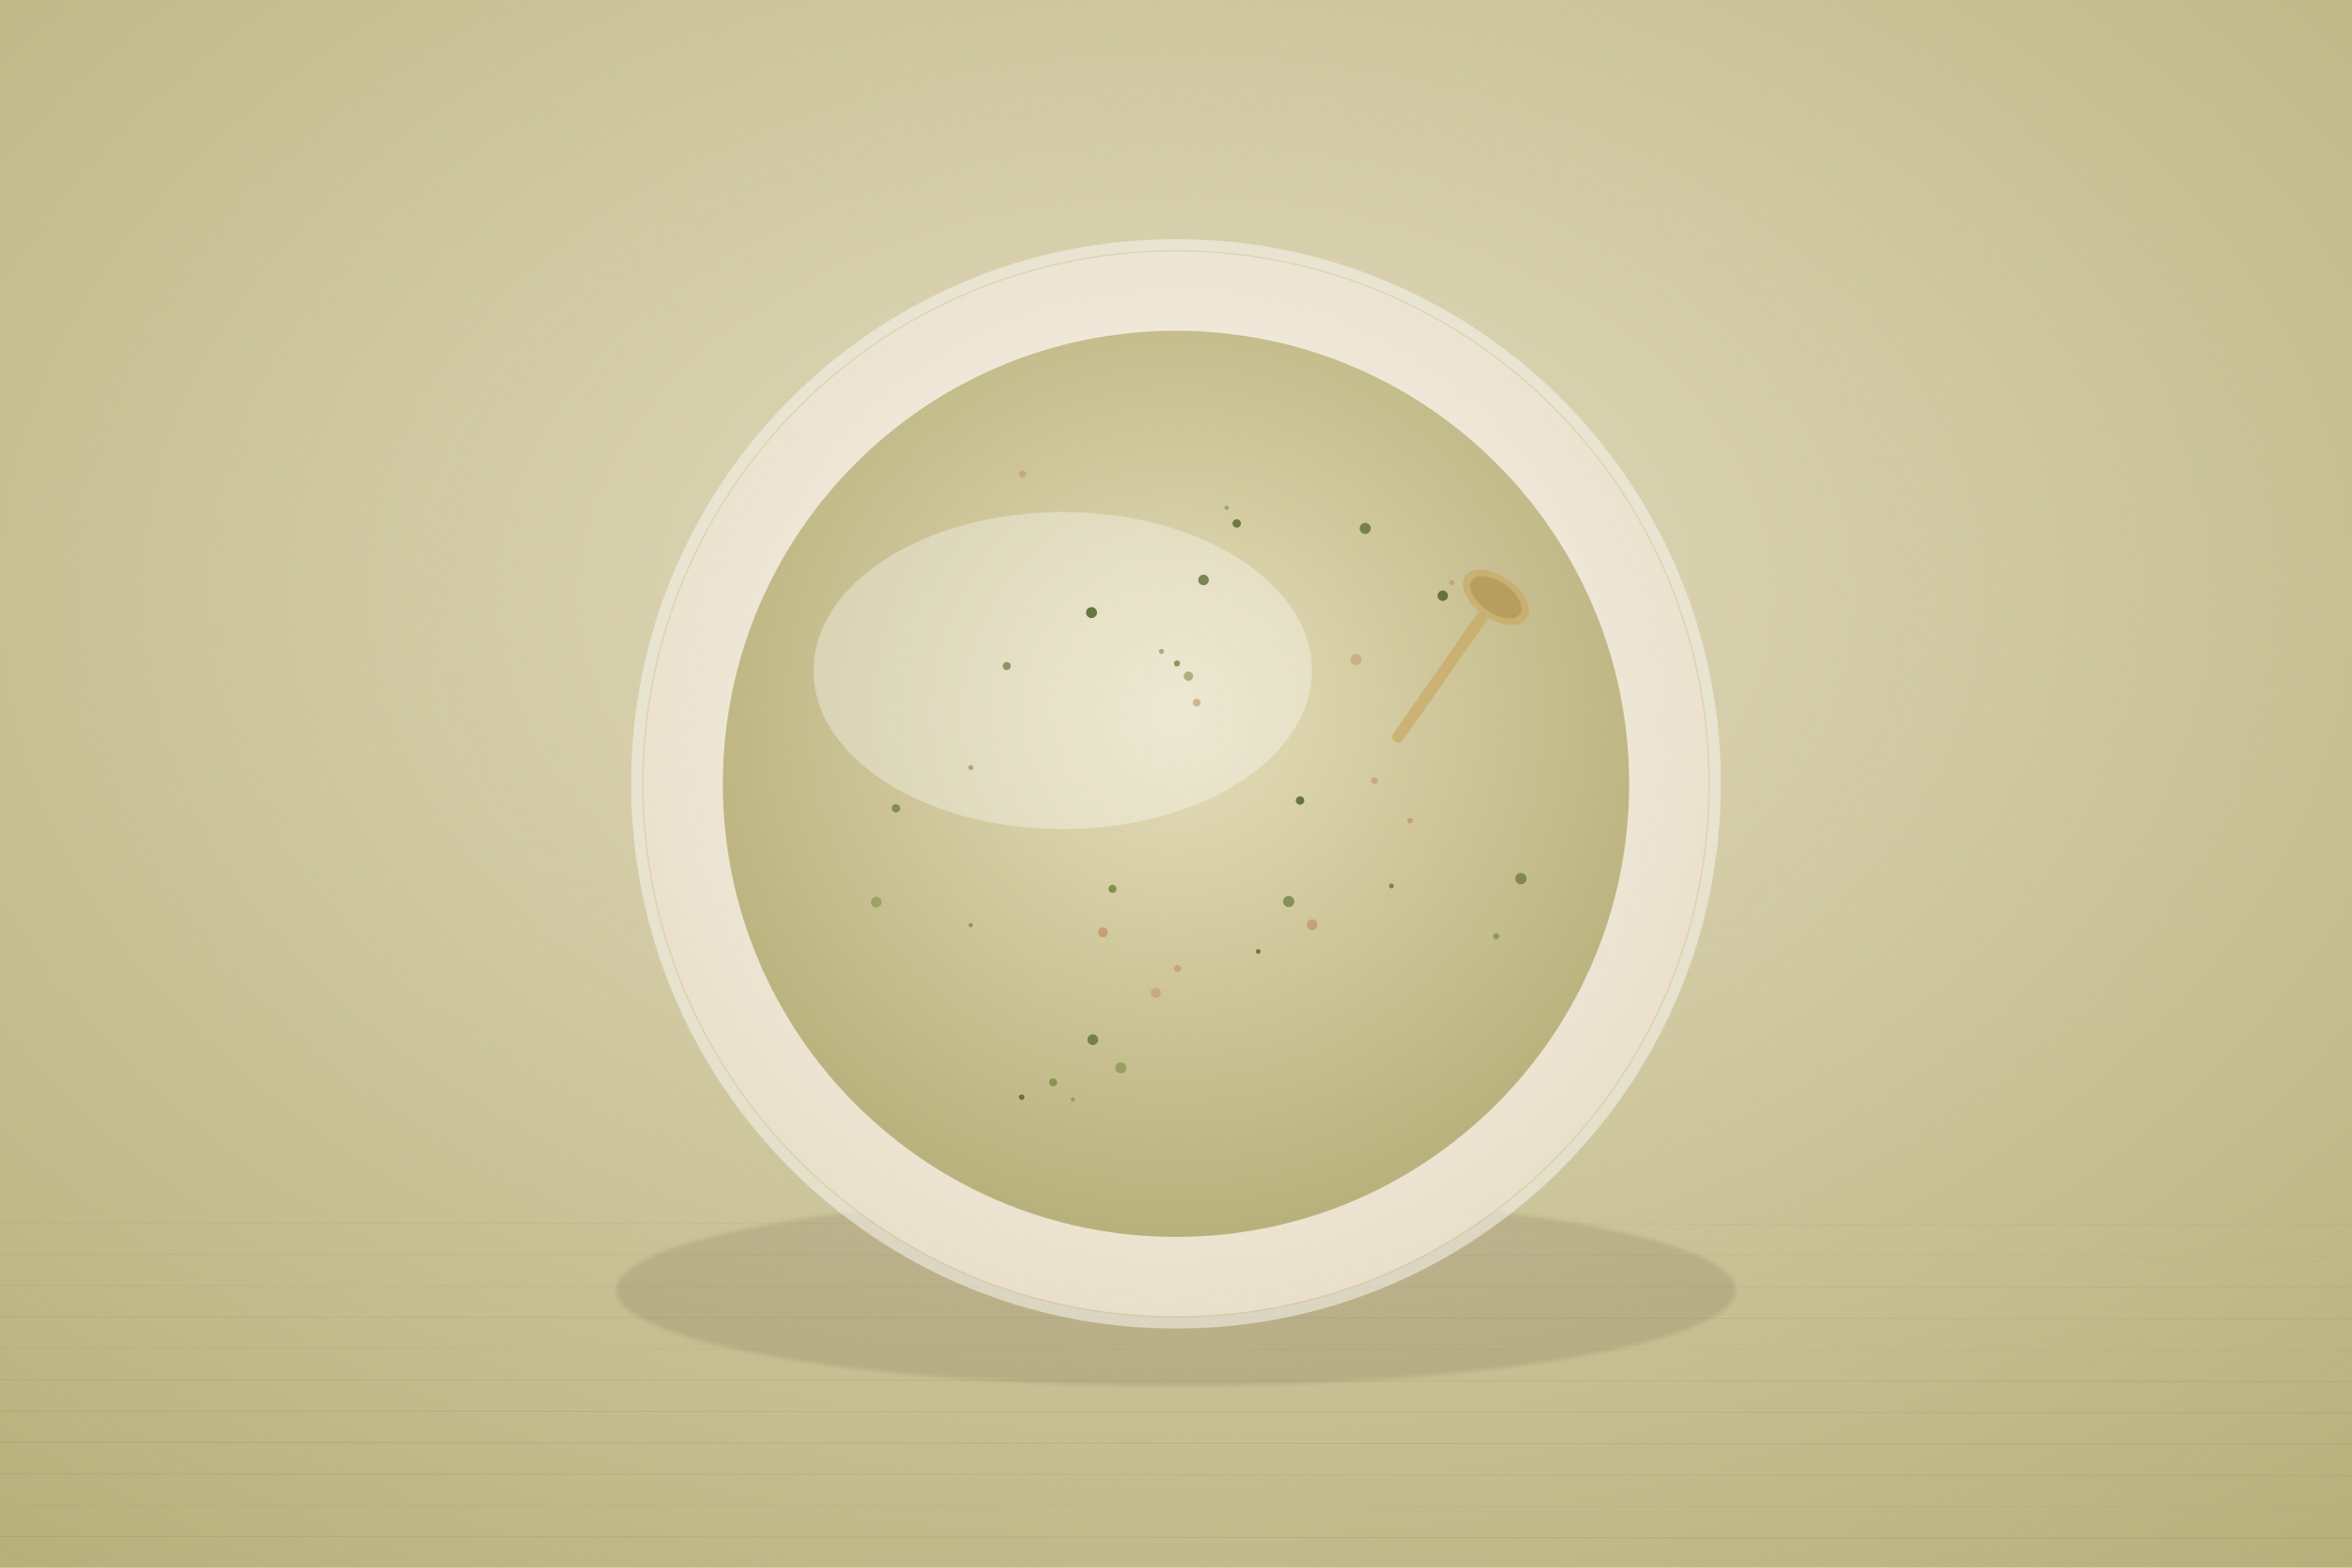
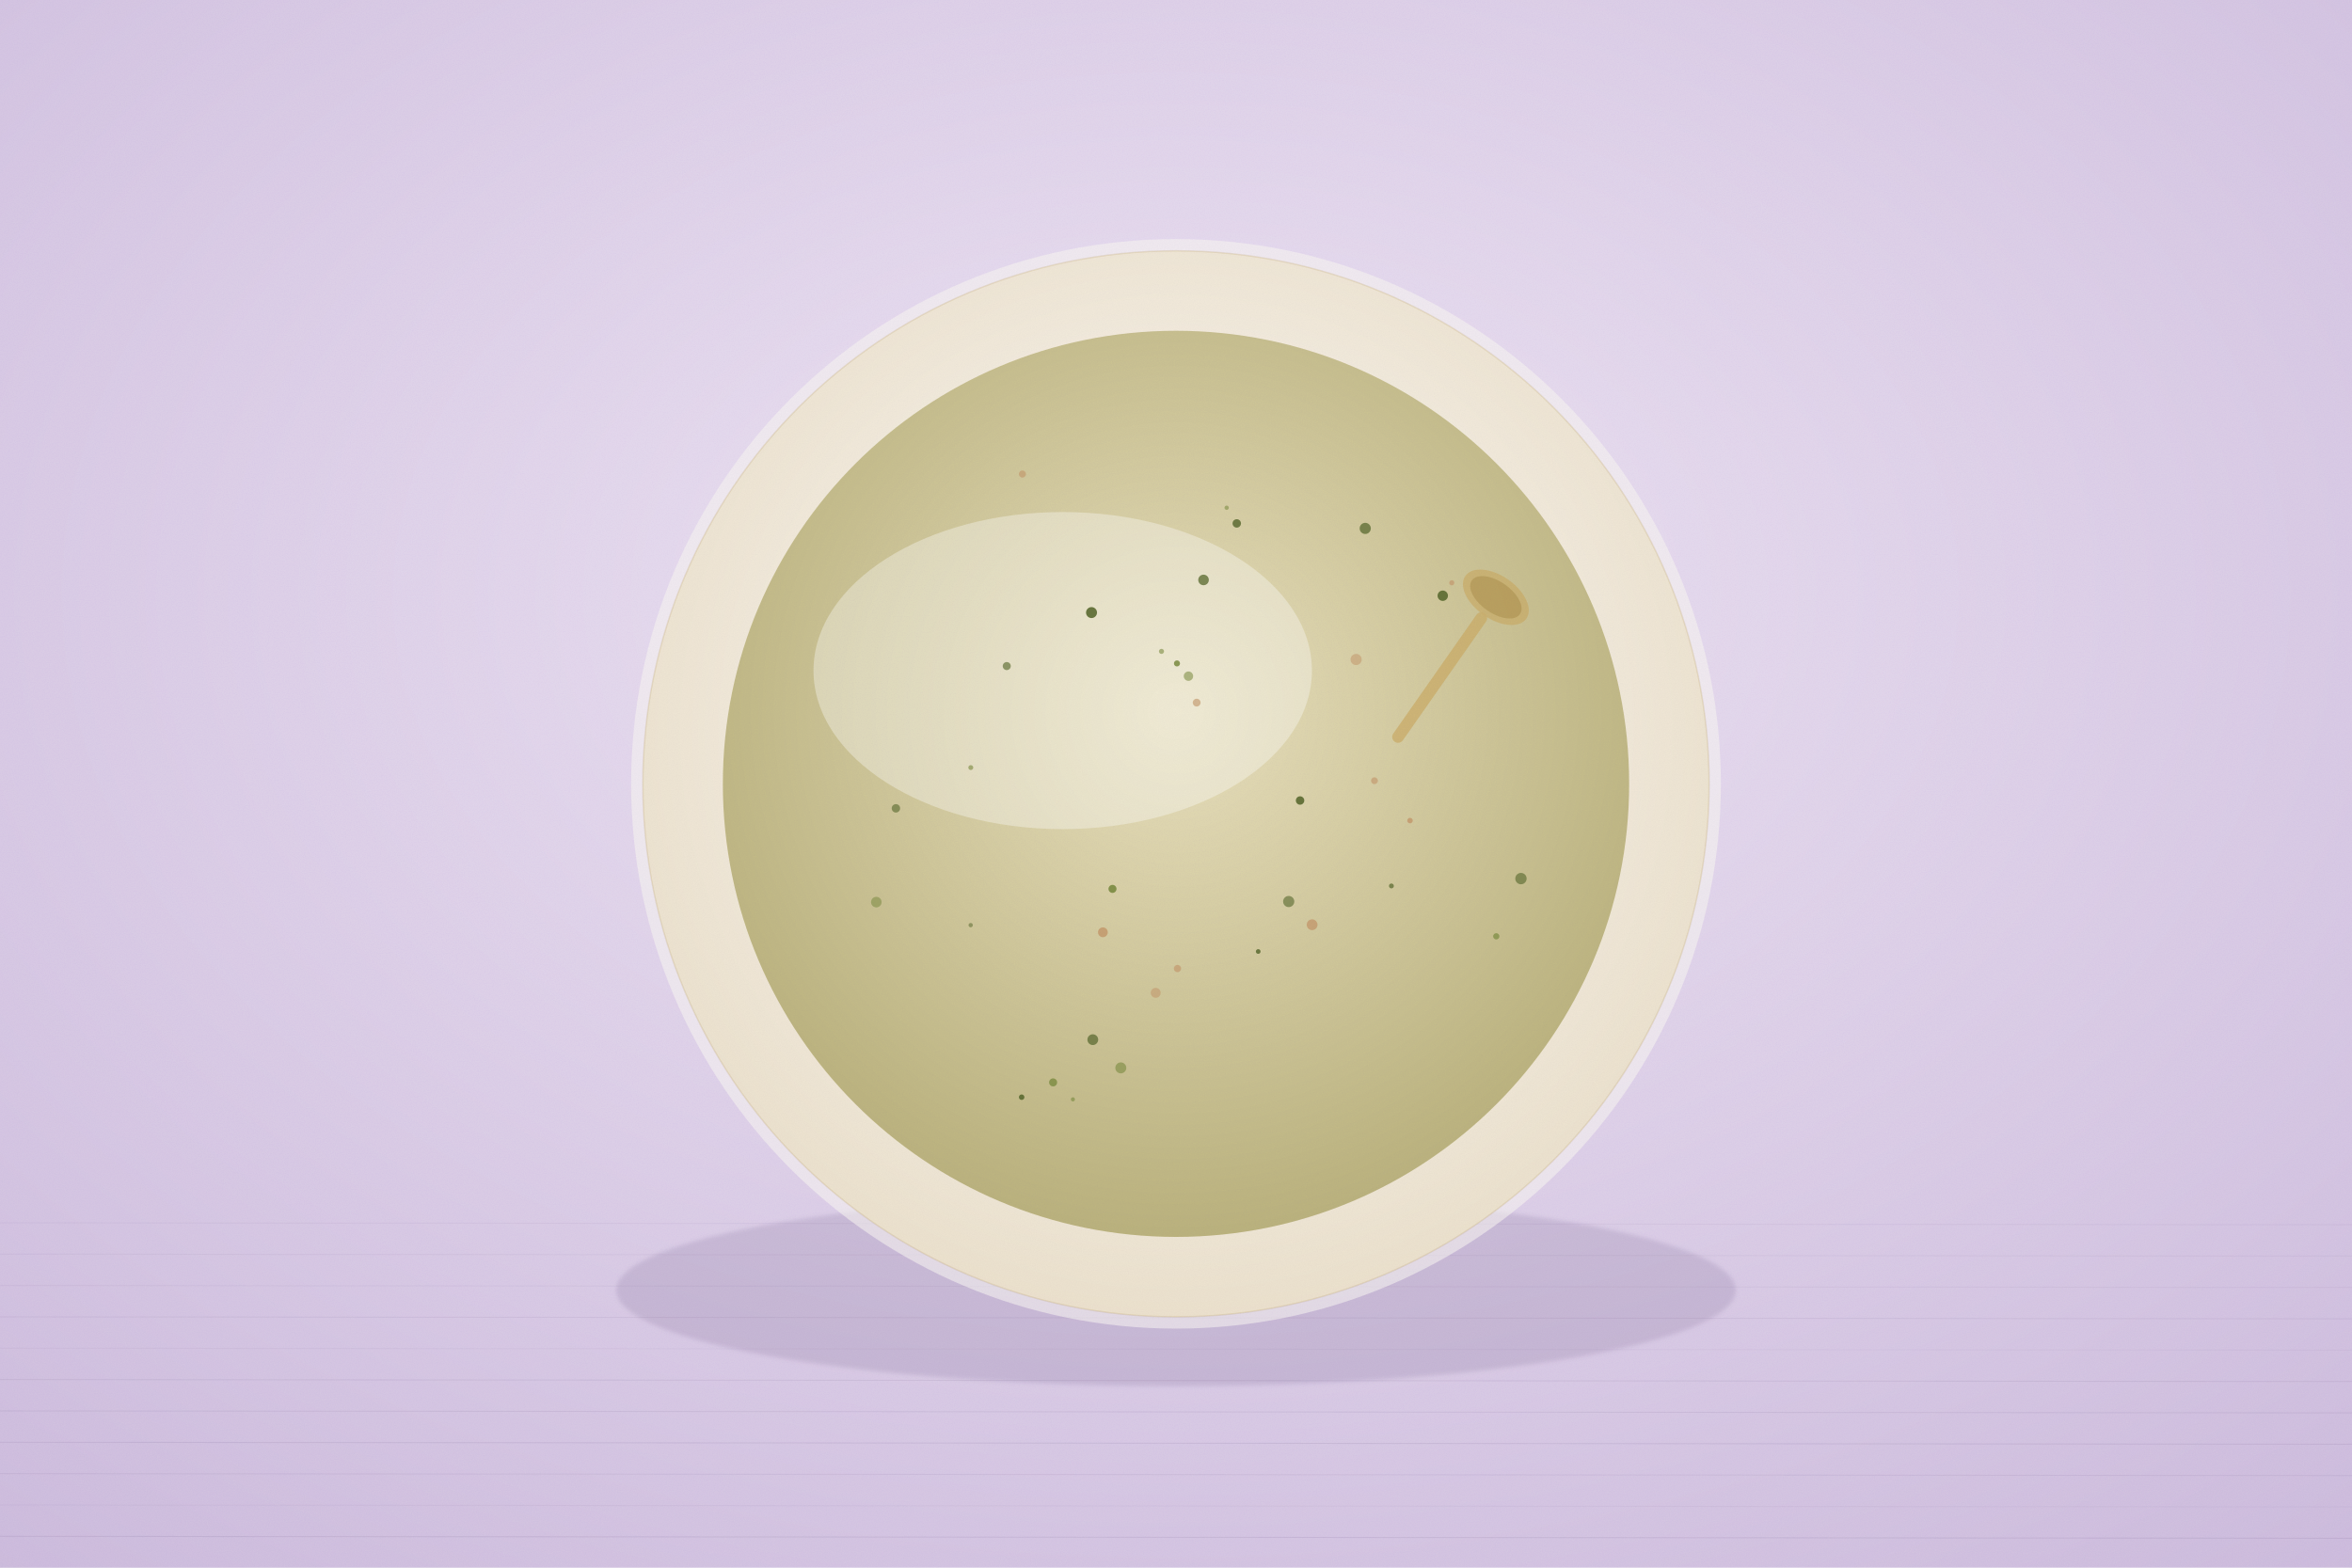
<svg xmlns="http://www.w3.org/2000/svg" viewBox="0 0 2400 1600" preserveAspectRatio="xMidYMid slice">
  <defs>
    <radialGradient id="bg" cx="50%" cy="38%" r="80%">
-       <stop offset="0%" stop-color="#E5DEC1" />
-       <stop offset="100%" stop-color="#B8B07A" />
+       <stop offset="0%" stop-color="#EDE4F4" />
+       <stop offset="100%" stop-color="#CDBCDD" />
    </radialGradient>
    <radialGradient id="rim" cx="50%" cy="45%" r="65%">
      <stop offset="0%" stop-color="#FFFEFB" />
      <stop offset="100%" stop-color="#E8DCC4" />
    </radialGradient>
    <radialGradient id="pudding" cx="50%" cy="42%" r="60%">
      <stop offset="0%" stop-color="#E8E0BD" />
      <stop offset="100%" stop-color="#B8B07A" />
    </radialGradient>
    <filter id="soft" x="-20%" y="-20%" width="140%" height="140%">
      <feGaussianBlur stdDeviation="2" />
    </filter>
    <filter id="grain" x="0" y="0" width="100%" height="100%">
      <feTurbulence type="fractalNoise" baseFrequency="0.85" numOctaves="2" seed="33" />
-       <feColorMatrix values="0 0 0 0 0.2  0 0 0 0 0.15  0 0 0 0 0.1  0 0 0 0.08 0" />
+       <feColorMatrix values="0 0 0 0 0.16  0 0 0 0 0.1  0 0 0 0 0.22  0 0 0 0.08 0" />
      <feComposite in2="SourceGraphic" operator="in" />
    </filter>
  </defs>
  <rect width="2400" height="1600" fill="url(#bg)" />
-   <line x1="0" y1="1248.0" x2="2400" y2="1250.0" stroke="#3D2817" stroke-width="1" opacity="0.05" />
-   <line x1="0" y1="1280.0" x2="2400" y2="1282.0" stroke="#3D2817" stroke-width="1" opacity="0.05" />
-   <line x1="0" y1="1312.0" x2="2400" y2="1314.0" stroke="#3D2817" stroke-width="1" opacity="0.05" />
-   <line x1="0" y1="1344.0" x2="2400" y2="1346.0" stroke="#3D2817" stroke-width="1" opacity="0.07" />
-   <line x1="0" y1="1376.0" x2="2400" y2="1378.0" stroke="#3D2817" stroke-width="1" opacity="0.04" />
-   <line x1="0" y1="1408.0" x2="2400" y2="1410.0" stroke="#3D2817" stroke-width="1" opacity="0.08" />
-   <line x1="0" y1="1440.0" x2="2400" y2="1442.0" stroke="#3D2817" stroke-width="1" opacity="0.08" />
-   <line x1="0" y1="1472.0" x2="2400" y2="1474.0" stroke="#3D2817" stroke-width="1" opacity="0.09" />
-   <line x1="0" y1="1504.0" x2="2400" y2="1506.0" stroke="#3D2817" stroke-width="1" opacity="0.07" />
-   <line x1="0" y1="1536.0" x2="2400" y2="1538.0" stroke="#3D2817" stroke-width="1" opacity="0.04" />
-   <line x1="0" y1="1568.0" x2="2400" y2="1570.0" stroke="#3D2817" stroke-width="1" opacity="0.09" />
-   <line x1="0" y1="1600.0" x2="2400" y2="1602.0" stroke="#3D2817" stroke-width="1" opacity="0.06" />
-   <line x1="0" y1="1632.0" x2="2400" y2="1634.0" stroke="#3D2817" stroke-width="1" opacity="0.04" />
-   <line x1="0" y1="1664.0" x2="2400" y2="1666.0" stroke="#3D2817" stroke-width="1" opacity="0.07" />
-   <ellipse cx="1200" cy="1316.8" rx="571.2" ry="97.9" fill="#3D2817" opacity="0.12" filter="url(#soft)" />
+   <line x1="0" y1="1248.0" x2="2400" y2="1250.0" stroke="#3A2358" stroke-width="1" opacity="0.05" />
+   <line x1="0" y1="1280.0" x2="2400" y2="1282.0" stroke="#3A2358" stroke-width="1" opacity="0.05" />
+   <line x1="0" y1="1312.0" x2="2400" y2="1314.0" stroke="#3A2358" stroke-width="1" opacity="0.05" />
+   <line x1="0" y1="1344.0" x2="2400" y2="1346.0" stroke="#3A2358" stroke-width="1" opacity="0.07" />
+   <line x1="0" y1="1376.0" x2="2400" y2="1378.0" stroke="#3A2358" stroke-width="1" opacity="0.04" />
+   <line x1="0" y1="1408.0" x2="2400" y2="1410.0" stroke="#3A2358" stroke-width="1" opacity="0.08" />
+   <line x1="0" y1="1440.0" x2="2400" y2="1442.0" stroke="#3A2358" stroke-width="1" opacity="0.08" />
+   <line x1="0" y1="1472.0" x2="2400" y2="1474.0" stroke="#3A2358" stroke-width="1" opacity="0.09" />
+   <line x1="0" y1="1504.0" x2="2400" y2="1506.0" stroke="#3A2358" stroke-width="1" opacity="0.07" />
+   <line x1="0" y1="1536.0" x2="2400" y2="1538.0" stroke="#3A2358" stroke-width="1" opacity="0.04" />
+   <line x1="0" y1="1568.0" x2="2400" y2="1570.0" stroke="#3A2358" stroke-width="1" opacity="0.09" />
+   <line x1="0" y1="1600.0" x2="2400" y2="1602.0" stroke="#3A2358" stroke-width="1" opacity="0.06" />
+   <line x1="0" y1="1632.0" x2="2400" y2="1634.0" stroke="#3A2358" stroke-width="1" opacity="0.04" />
+   <line x1="0" y1="1664.0" x2="2400" y2="1666.0" stroke="#3A2358" stroke-width="1" opacity="0.07" />
+   <ellipse cx="1200" cy="1316.8" rx="571.2" ry="97.9" fill="#3A2358" opacity="0.12" filter="url(#soft)" />
  <circle cx="1200" cy="800" r="556.0" fill="#FAF7F2" opacity="0.55" />
  <circle cx="1200" cy="800" r="544" fill="url(#rim)" />
  <circle cx="1200" cy="800" r="544" fill="none" stroke="#A8893F" stroke-width="1.5" opacity="0.18" />
  <circle cx="1200" cy="800" r="462.4" fill="url(#pudding)" />
  <ellipse cx="1084.4" cy="684.4" rx="254.3" ry="161.8" fill="#FFFFFE" opacity="0.35" />
  <circle cx="1201.5" cy="988.5" r="3.7" fill="#C49A6C" opacity="0.70" />
  <circle cx="1115.1" cy="1061.1" r="5.5" fill="#5A6B2F" opacity="0.74" />
  <circle cx="1228.1" cy="591.9" r="5.4" fill="#5A6B2F" opacity="0.77" />
  <circle cx="1472.2" cy="608.0" r="5.3" fill="#5A6B2F" opacity="0.91" />
  <circle cx="1135.2" cy="907.2" r="4.1" fill="#7A8B3F" opacity="0.90" />
  <circle cx="1393.1" cy="539.3" r="5.7" fill="#5A6B2F" opacity="0.75" />
  <circle cx="1185.2" cy="664.8" r="2.6" fill="#7A8B3F" opacity="0.59" />
  <circle cx="1526.8" cy="955.6" r="3.2" fill="#7A8B3F" opacity="0.71" />
  <circle cx="990.5" cy="944.2" r="2.2" fill="#5A6B2F" opacity="0.55" />
  <circle cx="1315.0" cy="920.1" r="5.7" fill="#5A6B2F" opacity="0.63" />
  <circle cx="914.2" cy="825.0" r="4.3" fill="#5A6B2F" opacity="0.63" />
  <circle cx="1283.9" cy="971.1" r="2.4" fill="#5A6B2F" opacity="0.86" />
  <circle cx="990.6" cy="783.4" r="2.5" fill="#7A8B3F" opacity="0.62" />
  <circle cx="1402.5" cy="796.8" r="3.5" fill="#C49A6C" opacity="0.66" />
  <circle cx="1552.0" cy="896.7" r="5.8" fill="#5A6B2F" opacity="0.64" />
  <circle cx="1027.3" cy="679.8" r="4.1" fill="#5A6B2F" opacity="0.65" />
  <circle cx="1326.6" cy="817.0" r="4.3" fill="#5A6B2F" opacity="0.91" />
  <circle cx="1113.8" cy="625.2" r="5.6" fill="#5A6B2F" opacity="0.91" />
  <circle cx="1179.3" cy="1013.3" r="5.1" fill="#C49A6C" opacity="0.59" />
  <circle cx="1074.6" cy="1104.7" r="4.1" fill="#7A8B3F" opacity="0.80" />
  <circle cx="1481.4" cy="594.8" r="2.6" fill="#C49A6C" opacity="0.71" />
  <circle cx="1251.7" cy="518.2" r="2.2" fill="#7A8B3F" opacity="0.57" />
  <circle cx="1221.1" cy="717.1" r="4.0" fill="#C49A6C" opacity="0.64" />
  <circle cx="1438.8" cy="837.5" r="2.8" fill="#C49A6C" opacity="0.85" />
  <circle cx="1383.8" cy="673.1" r="5.7" fill="#C49A6C" opacity="0.56" />
  <circle cx="1042.5" cy="1119.8" r="2.8" fill="#5A6B2F" opacity="0.91" />
  <circle cx="1094.8" cy="1122.0" r="2.1" fill="#7A8B3F" opacity="0.63" />
  <circle cx="1338.9" cy="943.8" r="5.5" fill="#C49A6C" opacity="0.81" />
  <circle cx="1143.7" cy="1089.9" r="5.6" fill="#7A8B3F" opacity="0.61" />
  <circle cx="1043.3" cy="483.8" r="3.6" fill="#C49A6C" opacity="0.67" />
  <circle cx="1212.7" cy="690.1" r="4.8" fill="#7A8B3F" opacity="0.57" />
  <circle cx="894.2" cy="920.7" r="5.4" fill="#7A8B3F" opacity="0.55" />
  <circle cx="1262.0" cy="534.2" r="4.3" fill="#5A6B2F" opacity="0.84" />
  <circle cx="1419.8" cy="904.2" r="2.5" fill="#5A6B2F" opacity="0.74" />
  <circle cx="1201.0" cy="677.1" r="3.1" fill="#7A8B3F" opacity="0.86" />
  <circle cx="1125.4" cy="951.5" r="5.0" fill="#C49A6C" opacity="0.86" />
  <g opacity="0.75" transform="translate(1526.4 609.6) rotate(35)">
    <ellipse cx="0" cy="0" rx="38" ry="22" fill="#C9A961" opacity="0.85" />
    <ellipse cx="0" cy="0" rx="30" ry="16" fill="#A8893F" opacity="0.7" />
    <rect x="-6" y="20" width="12" height="160" rx="6" fill="#C9A961" opacity="0.9" />
  </g>
  <rect width="2400" height="1600" filter="url(#grain)" opacity="0.5" />
</svg>
